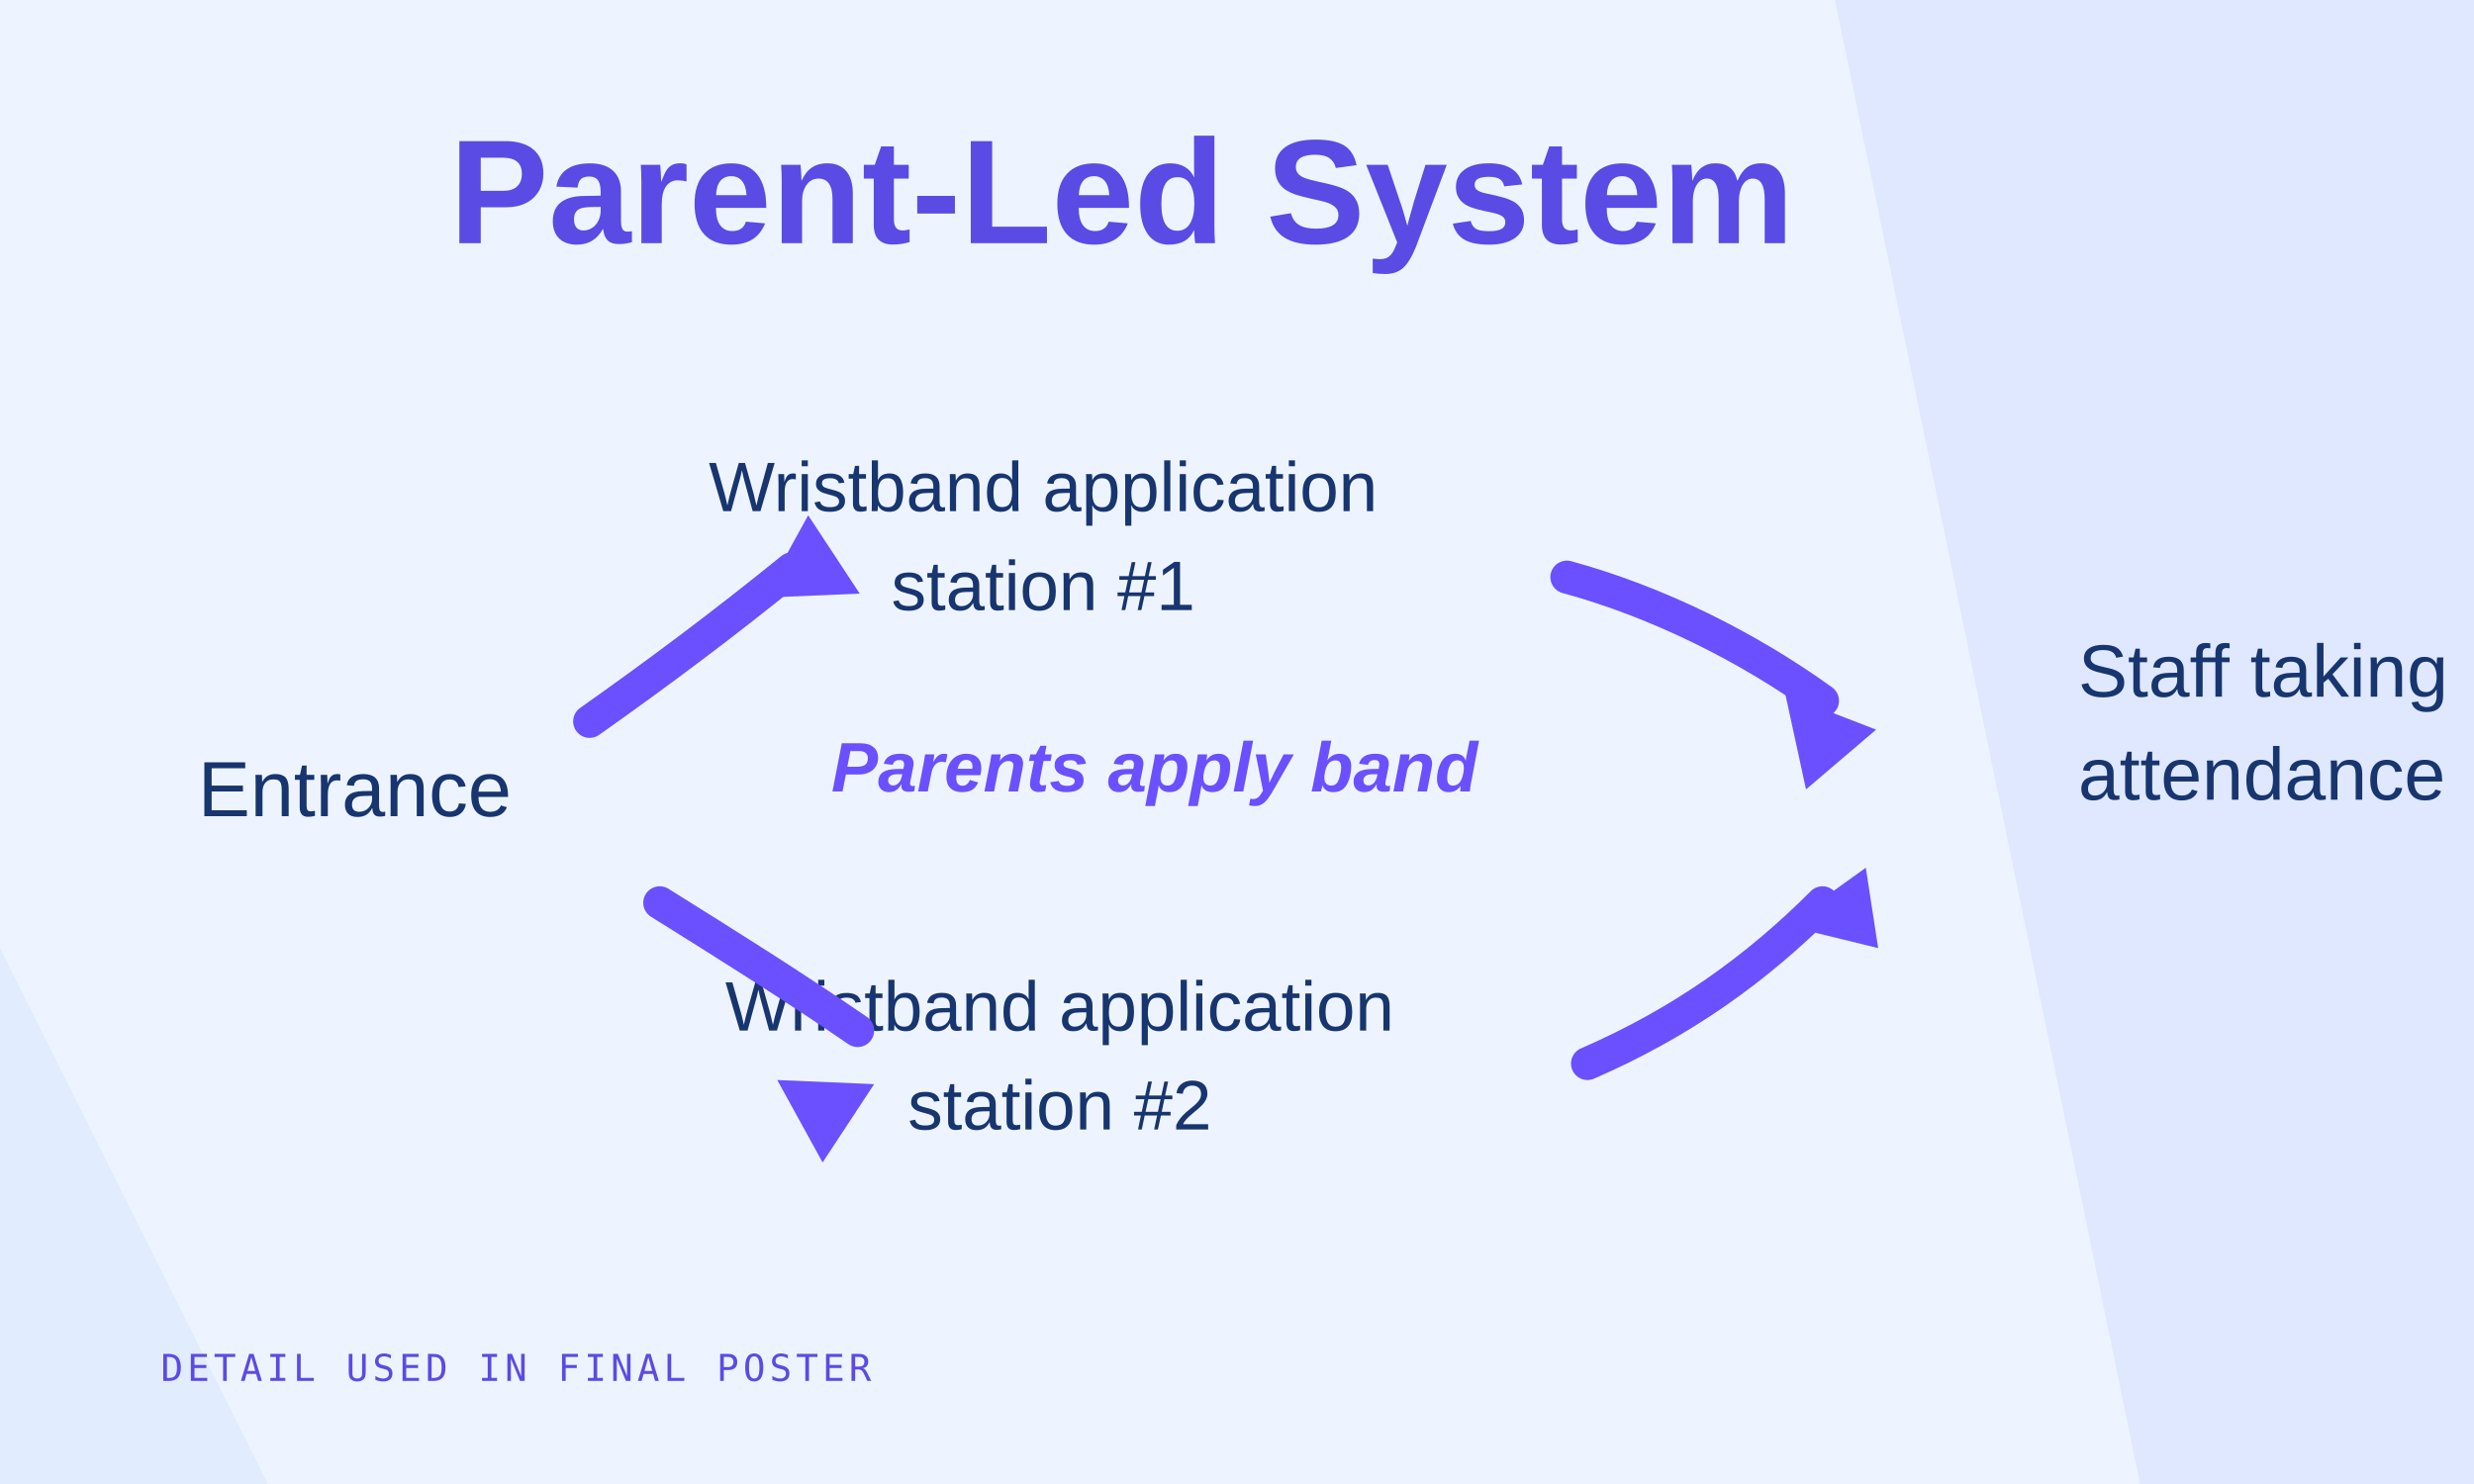
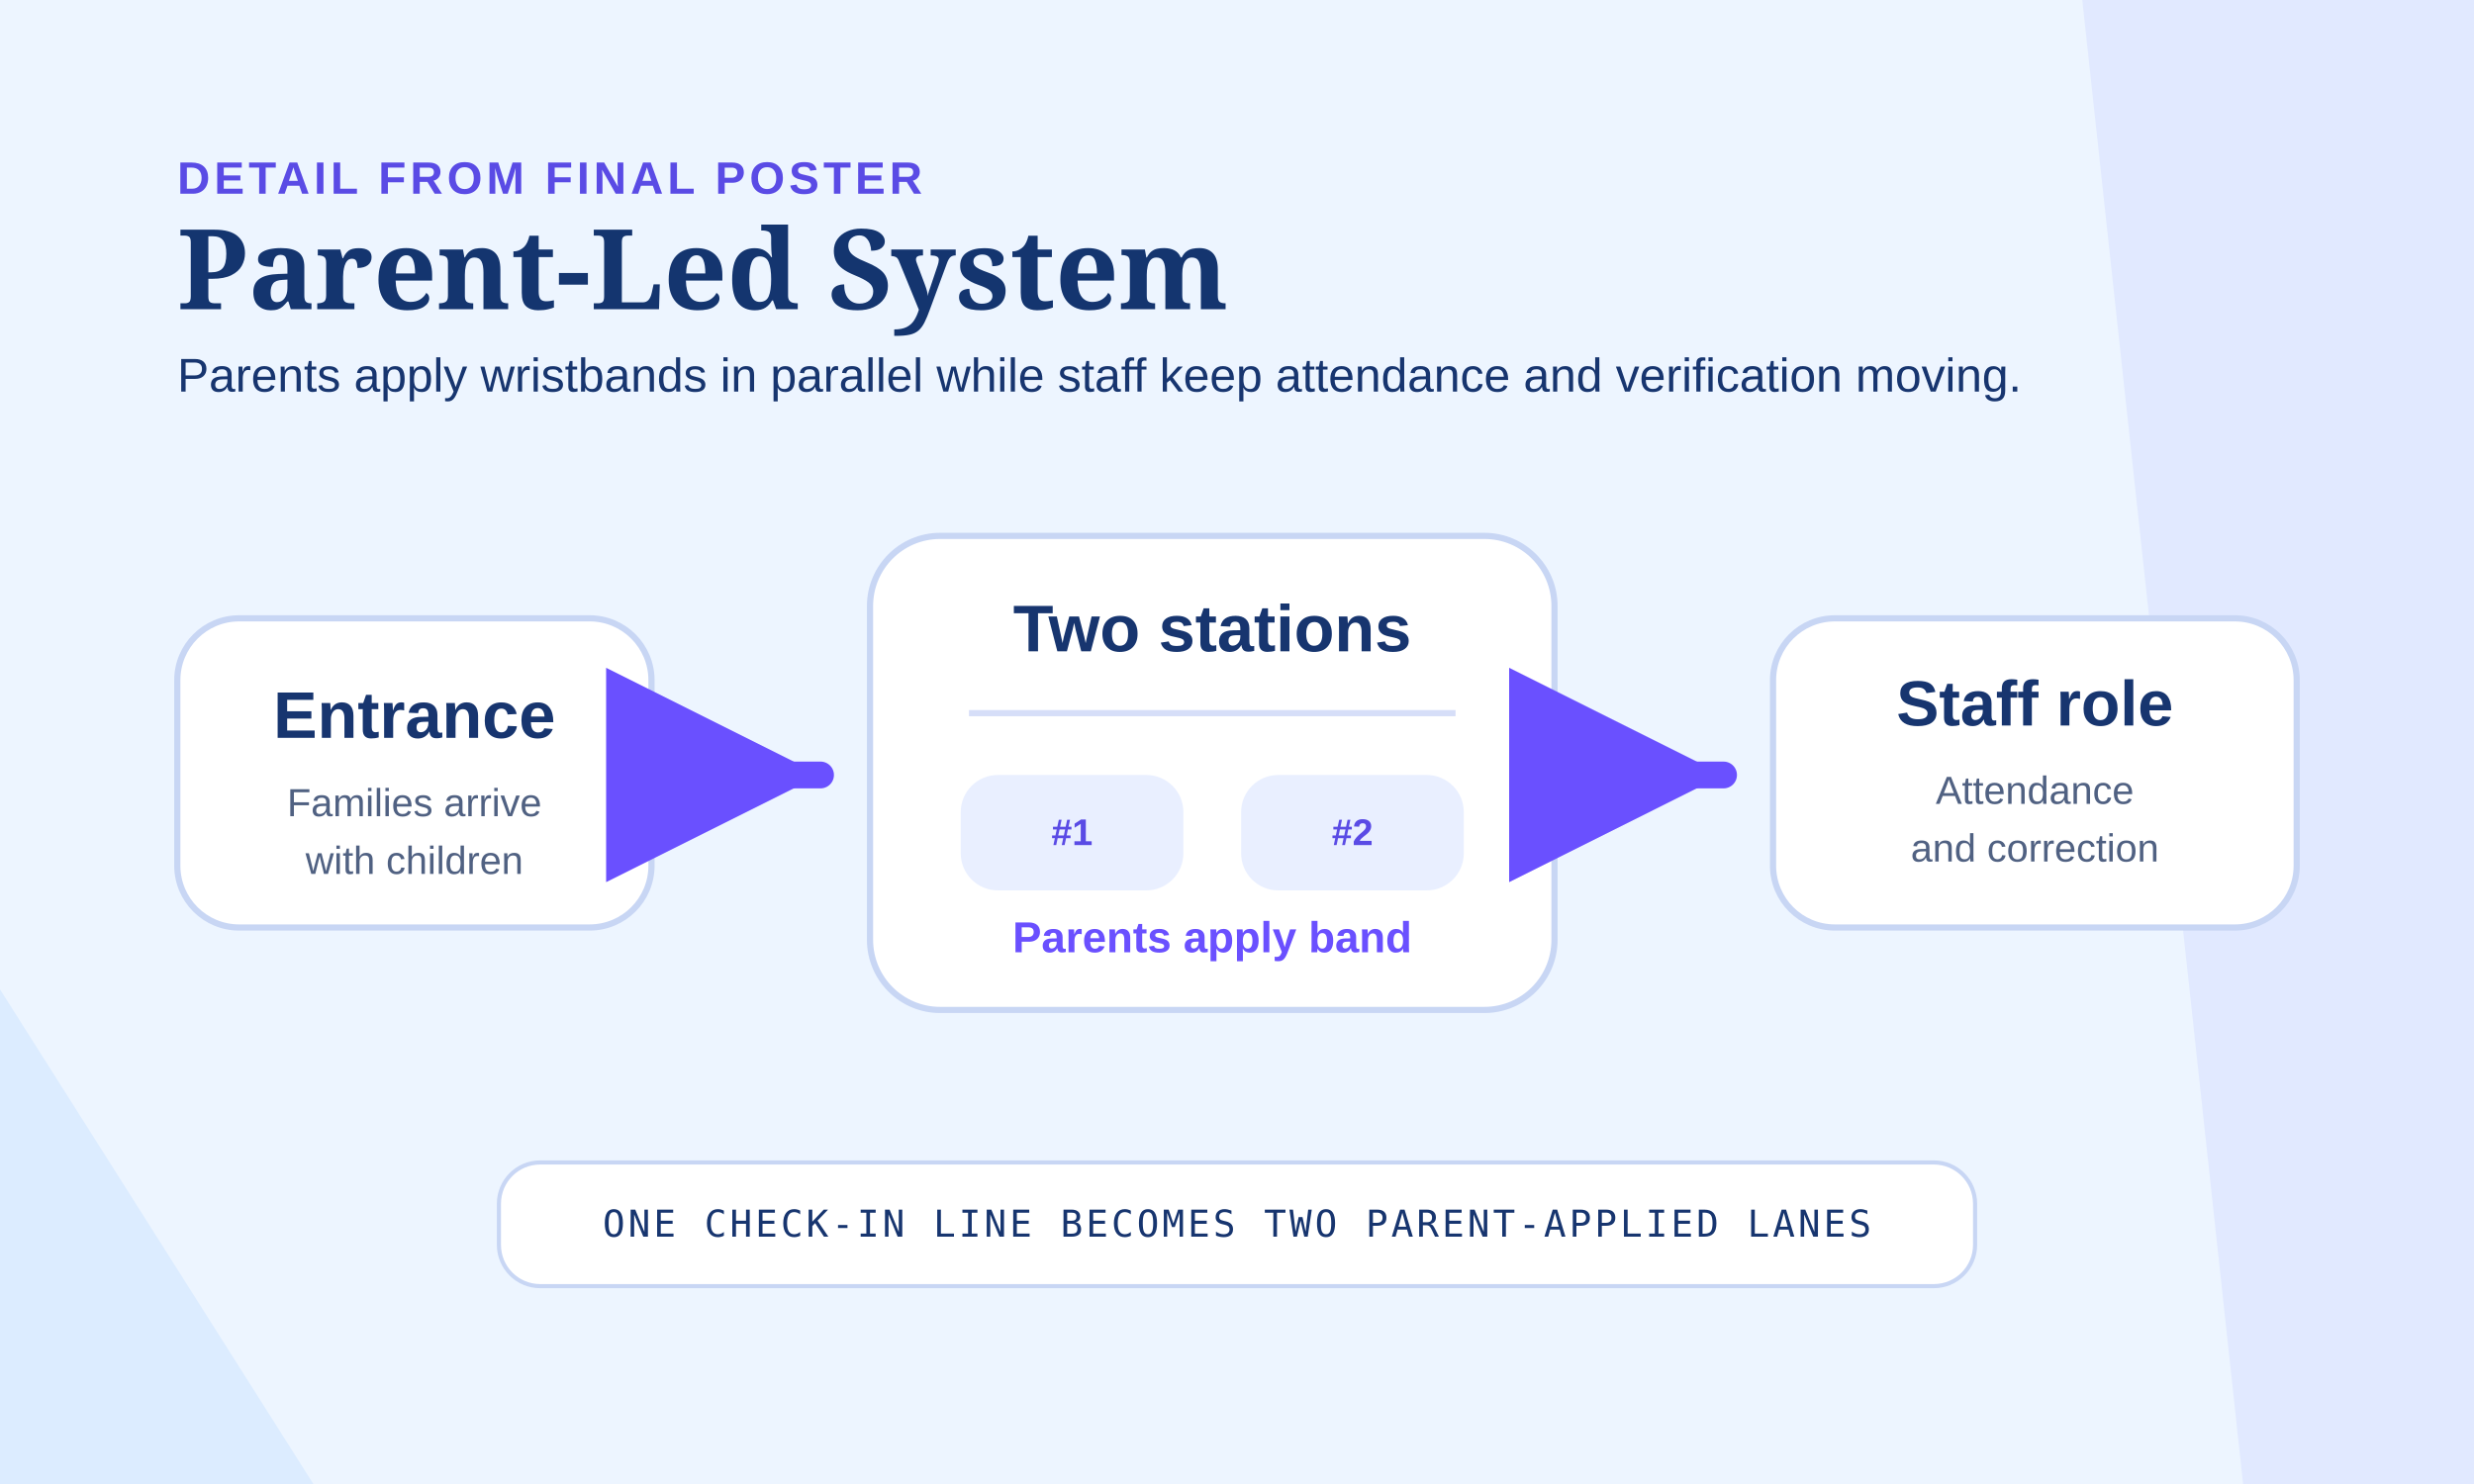
<svg xmlns="http://www.w3.org/2000/svg" viewBox="0 0 1200 720" role="img" aria-labelledby="title desc">
-   <rect width="1200" height="720" fill="#eef4ff" />
-   <path d="M890 0 H1200 V720 H1038 Z" fill="#dfe8ff" />
-   <path d="M0 720 V460 L130 720 Z" fill="#e2ecff" />
-   <text x="218" y="118" font-family="'Public Sans', Arial, sans-serif" font-size="72" font-weight="800" fill="#5a4be5">Parent-Led System</text>
-   <text x="96" y="396" font-family="'Public Sans', Arial, sans-serif" font-size="38" fill="#17356f">Entrance</text>
-   <text x="1008" y="338" font-family="'Public Sans', Arial, sans-serif" font-size="36" fill="#17356f">Staff taking</text>
-   <text x="1008" y="388" font-family="'Public Sans', Arial, sans-serif" font-size="36" fill="#17356f">attendance</text>
-   <text x="506" y="248" text-anchor="middle" font-family="'Public Sans', Arial, sans-serif" font-size="34" fill="#17356f">Wristband application</text>
-   <text x="506" y="296" text-anchor="middle" font-family="'Public Sans', Arial, sans-serif" font-size="34" fill="#17356f">station #1</text>
-   <text x="560" y="384" text-anchor="middle" font-family="'Public Sans', Arial, sans-serif" font-size="34" font-style="italic" font-weight="700" fill="#6a50ff">Parents apply band</text>
-   <text x="514" y="500" text-anchor="middle" font-family="'Public Sans', Arial, sans-serif" font-size="34" fill="#17356f">Wristband application</text>
-   <text x="514" y="548" text-anchor="middle" font-family="'Public Sans', Arial, sans-serif" font-size="34" fill="#17356f">station #2</text>
-   <g stroke="#6a50ff" stroke-width="16" stroke-linecap="round" stroke-linejoin="round" fill="none">
-     <path d="M286 350 C320 326 352 302 384 276" />
-     <path d="M320 438 C352 458 384 478 416 500" />
-     <path d="M760 280 C804 292 848 314 884 340" />
-     <path d="M770 516 C816 496 852 470 884 438" />
+   <defs>
+     <marker id="poster-arrow" viewBox="0 0 12 12" refX="10" refY="6" markerWidth="12" markerHeight="12" orient="auto">
+       <path d="M2 2 L10 6 L2 10 Z" fill="#6a50ff" />
+     </marker>
+   </defs>
+   <rect width="1200" height="720" fill="#edf5ff" />
+   <path d="M0 720 L0 480 L152 720 Z" fill="#dcecff" />
+   <path d="M1010 0 H1200 V720 H1088 Z" fill="#e1e9ff" />
+   <text x="86" y="94" font-family="'Public Sans', Arial, sans-serif" font-size="22" font-weight="700" fill="#5a4be5" letter-spacing="2">DETAIL FROM FINAL POSTER</text>
+   <text x="86" y="150" font-family="'Fraunces', Georgia, serif" font-size="54" font-weight="700" fill="#14356f">Parent-Led System</text>
+   <text x="86" y="190" font-family="'Public Sans', Arial, sans-serif" font-size="23" fill="#17356f">Parents apply wristbands in parallel while staff keep attendance and verification moving.</text>
+   <g font-family="'Public Sans', Arial, sans-serif">
+     <rect x="86" y="300" width="230" height="150" rx="30" fill="#ffffff" stroke="#c8d6f4" stroke-width="3" />
+     <text x="201" y="358" text-anchor="middle" font-size="32" font-weight="700" fill="#17356f">Entrance</text>
+     <text x="201" y="396" text-anchor="middle" font-size="19" fill="#506182">Families arrive</text>
+     <text x="201" y="424" text-anchor="middle" font-size="19" fill="#506182">with children</text>
+     <rect x="422" y="260" width="332" height="230" rx="34" fill="#ffffff" stroke="#c8d6f4" stroke-width="3" />
+     <text x="588" y="316" text-anchor="middle" font-size="32" font-weight="700" fill="#17356f">Two stations</text>
+     <line x1="470" y1="346" x2="706" y2="346" stroke="#d6def8" stroke-width="3" />
+     <rect x="466" y="376" width="108" height="56" rx="18" fill="#e9efff" />
+     <rect x="602" y="376" width="108" height="56" rx="18" fill="#e9efff" />
+     <text x="520" y="410" text-anchor="middle" font-size="18" font-weight="700" fill="#5a4be5">#1</text>
+     <text x="656" y="410" text-anchor="middle" font-size="18" font-weight="700" fill="#5a4be5">#2</text>
+     <text x="588" y="462" text-anchor="middle" font-size="21" font-weight="700" fill="#6a50ff">Parents apply band</text>
+     <rect x="860" y="300" width="254" height="150" rx="30" fill="#ffffff" stroke="#c8d6f4" stroke-width="3" />
+     <text x="987" y="352" text-anchor="middle" font-size="31" font-weight="700" fill="#17356f">Staff role</text>
+     <text x="987" y="390" text-anchor="middle" font-size="19" fill="#506182">Attendance</text>
+     <text x="987" y="418" text-anchor="middle" font-size="19" fill="#506182">and correction</text>
  </g>
-   <g fill="#6a50ff">
-     <path d="M392 250 l-22 40 47-2z" />
-     <path d="M424 526 l-47-2 22 40z" />
-     <path d="M910 354 l-44 -17 10 46z" />
-     <path d="M905 421 l-39 28 45 11z" />
+   <g stroke="#6a50ff" stroke-width="13" stroke-linecap="round" fill="none">
+     <path d="M334 376 H398" marker-end="url(#poster-arrow)" />
+     <path d="M774 376 H836" marker-end="url(#poster-arrow)" />
  </g>
-   <text x="78" y="670" font-family="'IBM Plex Mono', monospace" font-size="18" fill="#5a4be5" letter-spacing="2">DETAIL USED IN FINAL POSTER</text>
+   <g font-family="'IBM Plex Mono', monospace">
+     <rect x="242" y="564" width="716" height="60" rx="20" fill="#ffffff" stroke="#c8d6f4" stroke-width="2" />
+     <text x="600" y="600" text-anchor="middle" font-size="18" fill="#17356f" letter-spacing="1.5">ONE CHECK-IN LINE BECOMES TWO PARENT-APPLIED LANES</text>
+   </g>
</svg>
